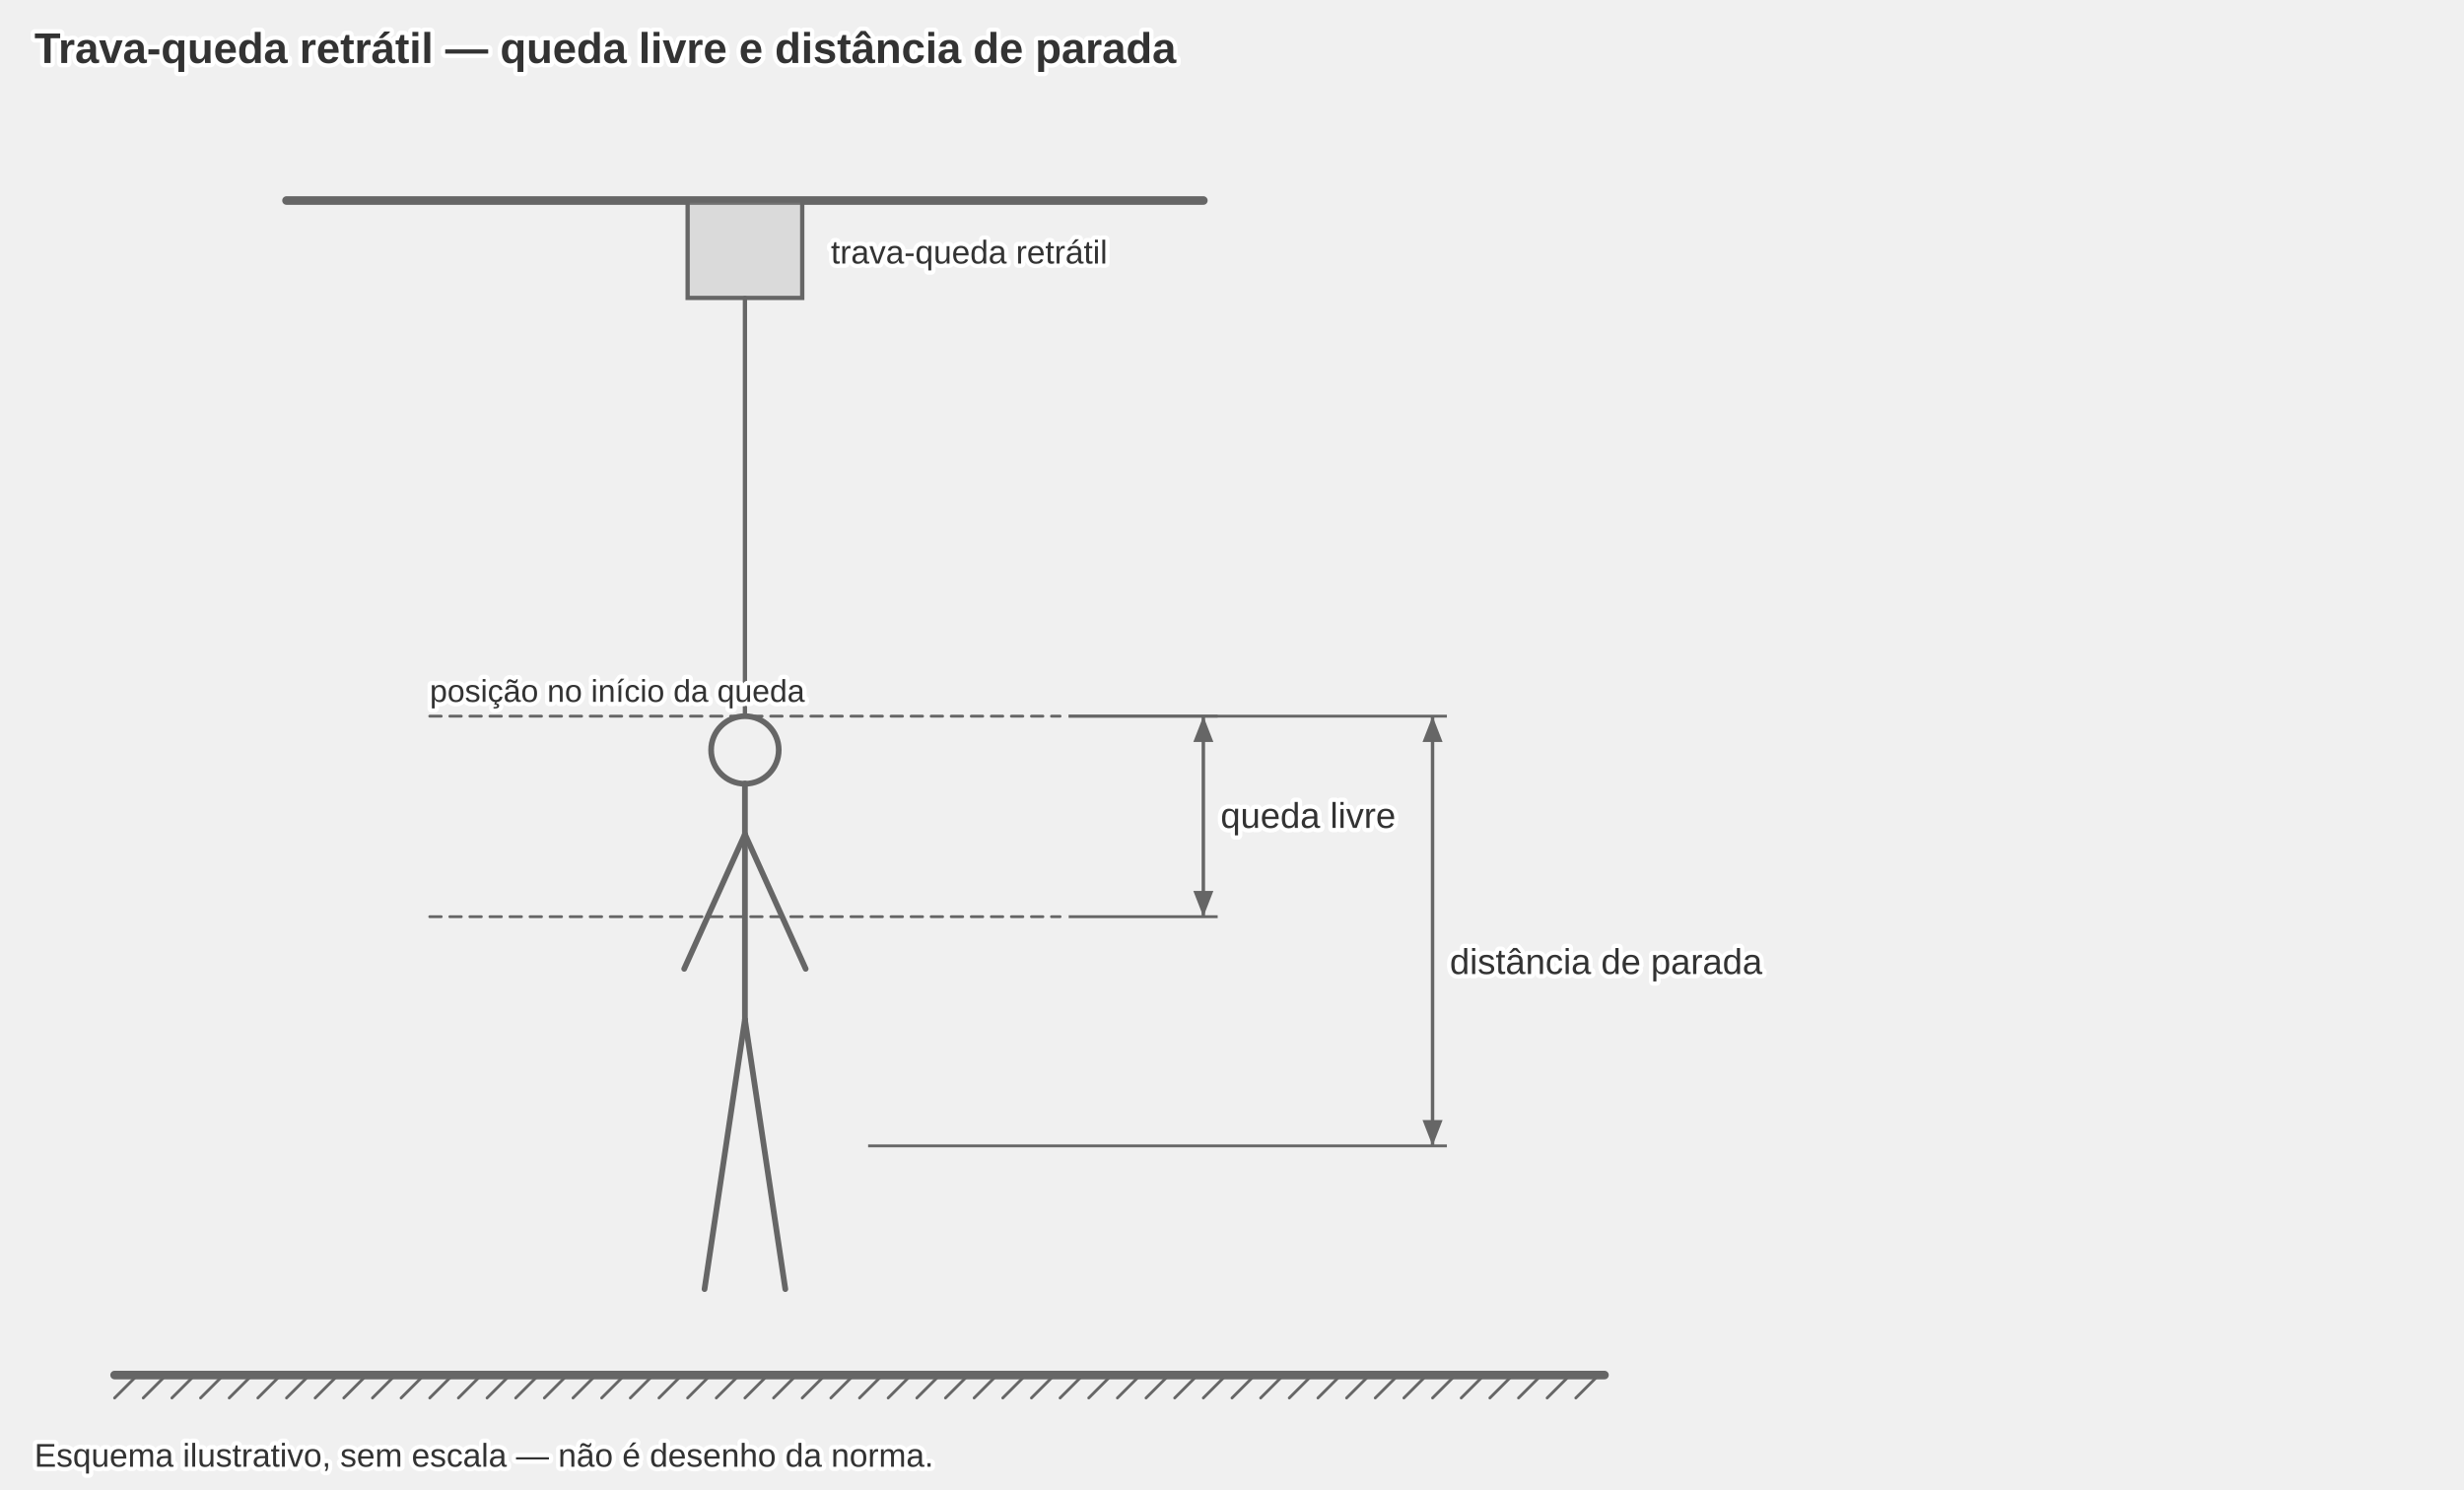
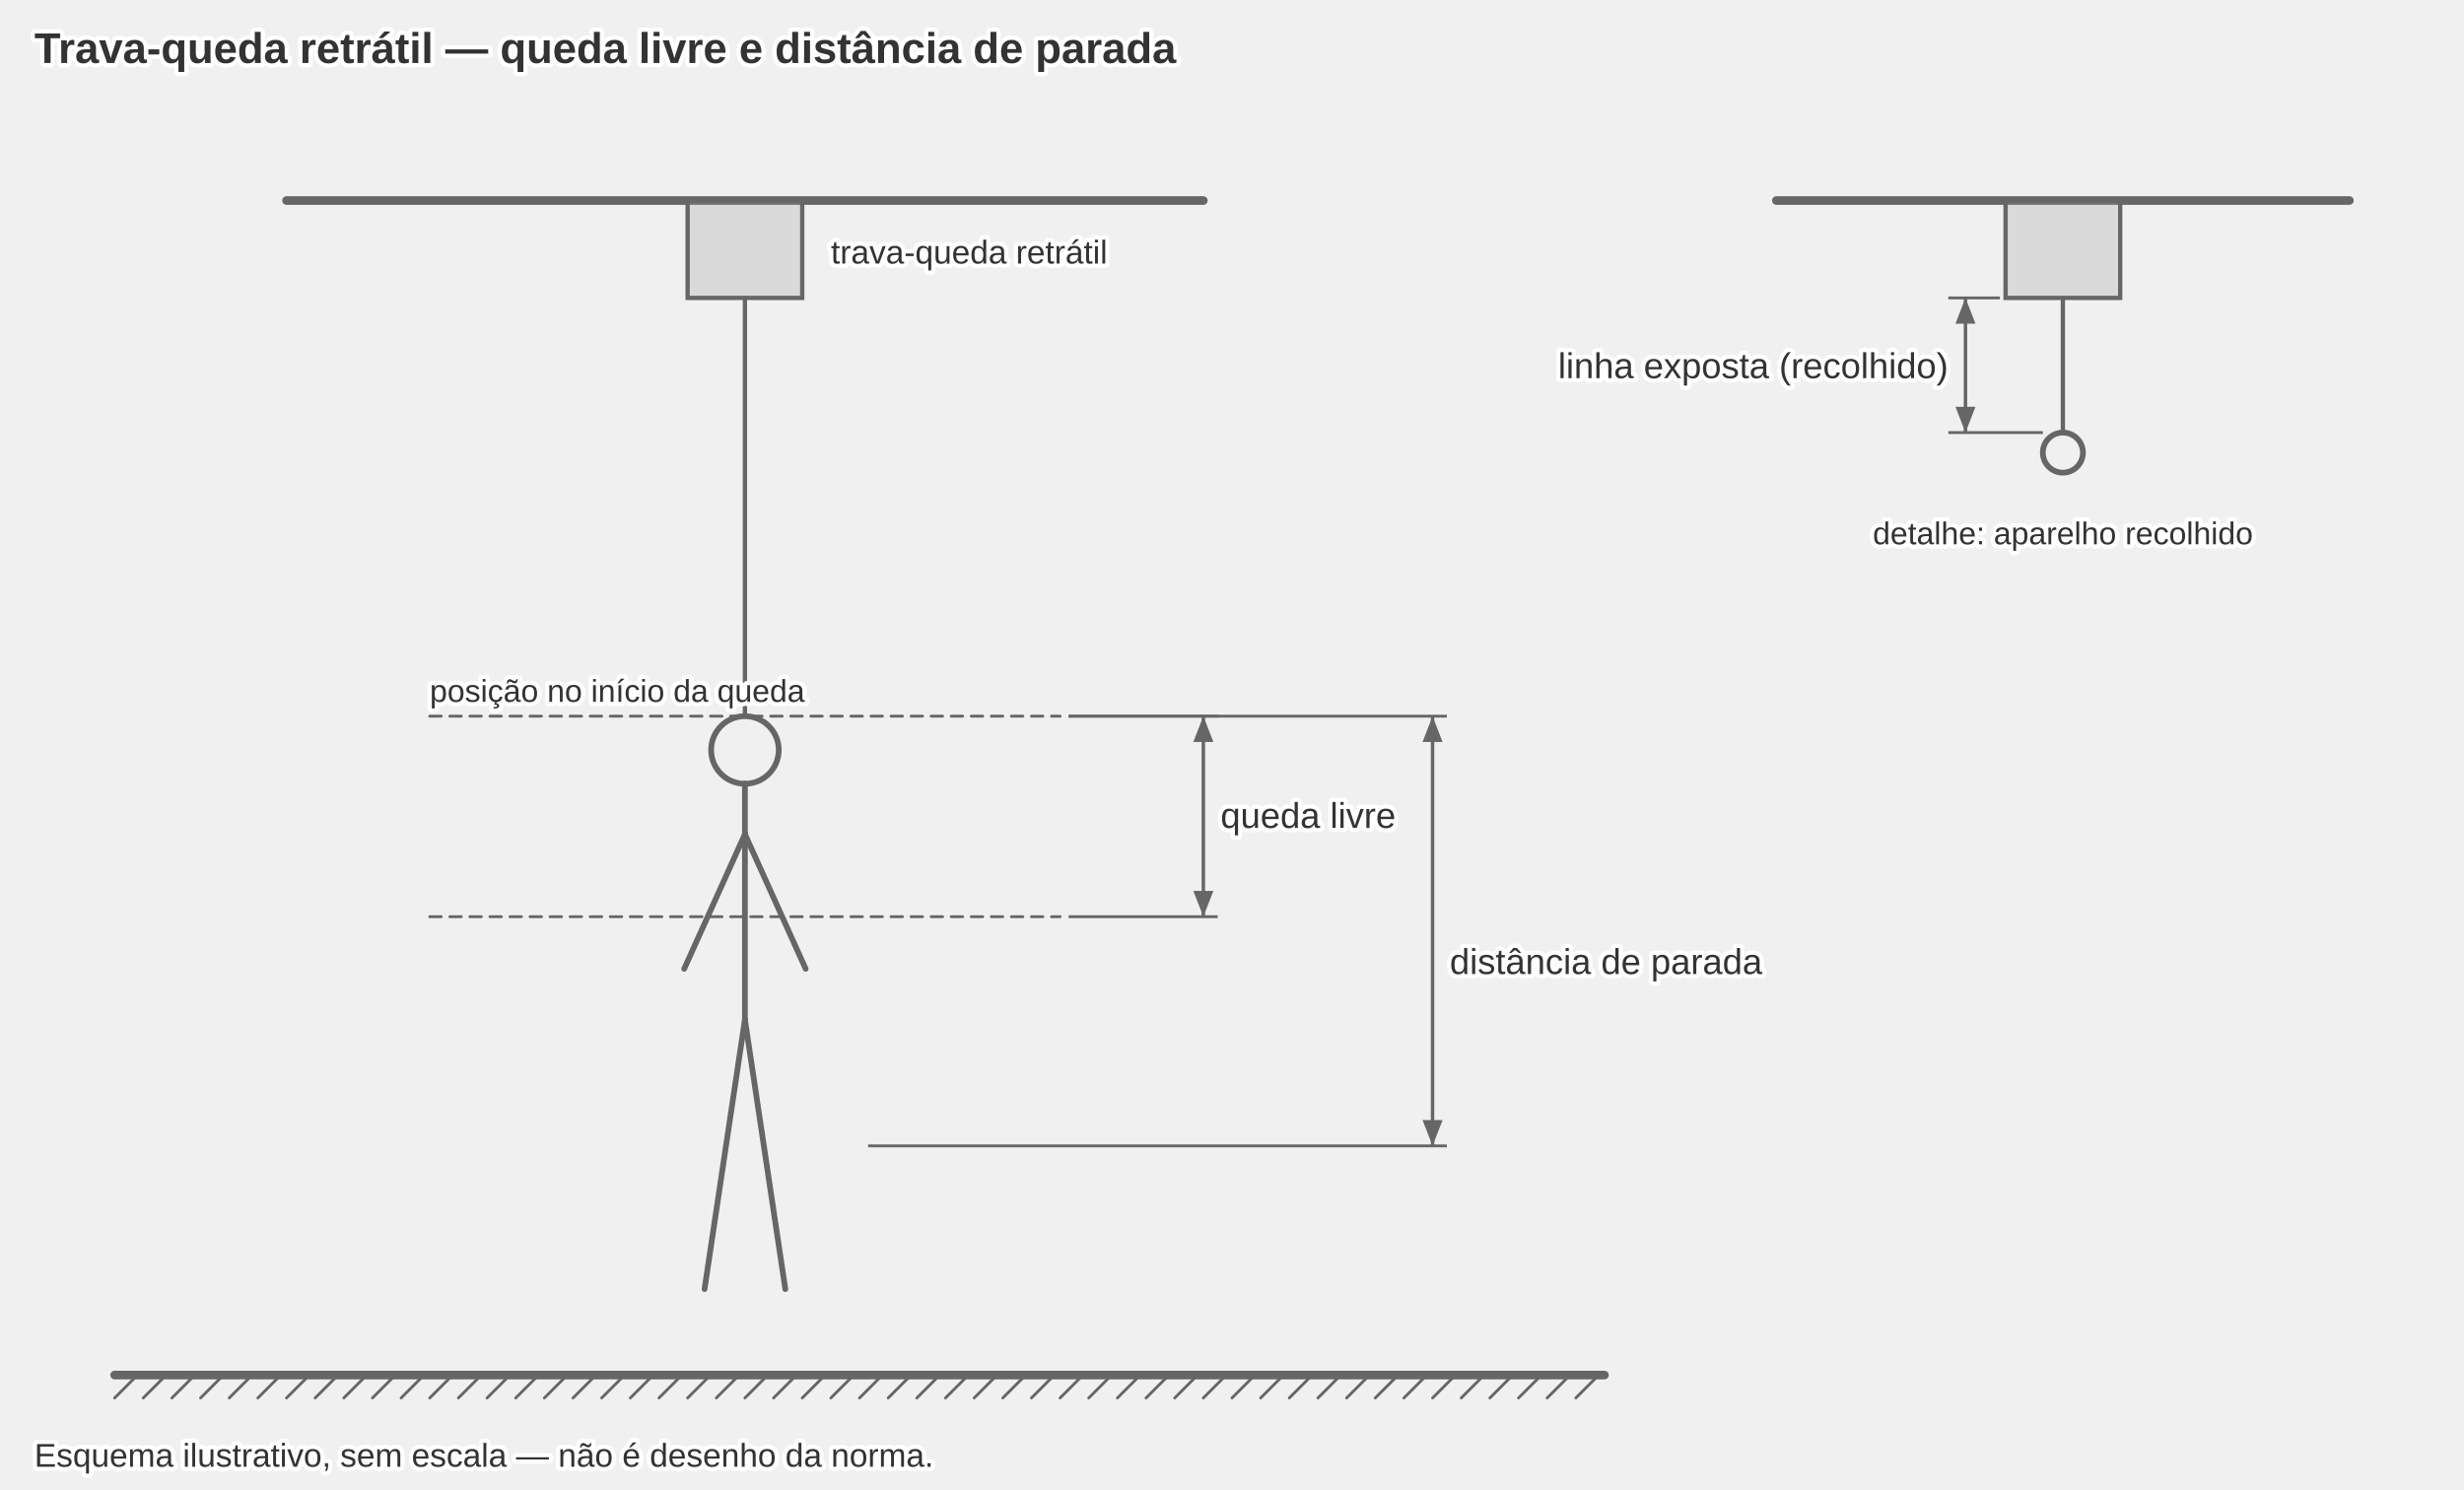
<svg xmlns="http://www.w3.org/2000/svg" viewBox="0 0 860 520" width="860" height="520" role="img" aria-label="Trava-queda retrátil — queda livre e distância de parada">
  <text x="12" y="22" font-size="15" font-weight="bold" font-family="Arial, Helvetica, sans-serif" fill="#333" stroke="#fff" stroke-width="3" paint-order="stroke" stroke-linejoin="round">Trava-queda retrátil — queda livre e distância de parada</text>
  <line x1="100" y1="70" x2="420" y2="70" stroke="#666" stroke-width="3" stroke-linecap="round" />
  <rect x="240" y="70" width="40" height="34" rx="0" fill="#999" fill-opacity="0.25" stroke="#666" stroke-width="1.5" />
  <text x="290" y="92" text-anchor="start" font-size="11.5" font-family="Arial, Helvetica, sans-serif" fill="#333" stroke="#fff" stroke-width="3" paint-order="stroke" stroke-linejoin="round">trava-queda retrátil</text>
  <line x1="260" y1="104" x2="260" y2="250" stroke="#666" stroke-width="1.5" stroke-linecap="round" />
  <circle cx="260" cy="261.8" r="11.8" stroke="#666" stroke-width="2" fill="none" />
  <line x1="260" y1="273.5" x2="260" y2="355.9" stroke="#666" stroke-width="2" stroke-linecap="round" />
  <line x1="260" y1="355.9" x2="245.9" y2="450" stroke="#666" stroke-width="2" stroke-linecap="round" />
  <line x1="260" y1="355.9" x2="274.1" y2="450" stroke="#666" stroke-width="2" stroke-linecap="round" />
  <line x1="260" y1="291.2" x2="238.8" y2="338.2" stroke="#666" stroke-width="2" stroke-linecap="round" />
  <line x1="260" y1="291.2" x2="281.2" y2="338.2" stroke="#666" stroke-width="2" stroke-linecap="round" />
  <line x1="40" y1="480" x2="560" y2="480" stroke="#666" stroke-width="3" stroke-linecap="round" />
  <line x1="47" y1="481" x2="40" y2="488" stroke="#666" stroke-width="1" stroke-linecap="round" />
  <line x1="57" y1="481" x2="50" y2="488" stroke="#666" stroke-width="1" stroke-linecap="round" />
  <line x1="67" y1="481" x2="60" y2="488" stroke="#666" stroke-width="1" stroke-linecap="round" />
  <line x1="77" y1="481" x2="70" y2="488" stroke="#666" stroke-width="1" stroke-linecap="round" />
  <line x1="87" y1="481" x2="80" y2="488" stroke="#666" stroke-width="1" stroke-linecap="round" />
  <line x1="97" y1="481" x2="90" y2="488" stroke="#666" stroke-width="1" stroke-linecap="round" />
  <line x1="107" y1="481" x2="100" y2="488" stroke="#666" stroke-width="1" stroke-linecap="round" />
  <line x1="117" y1="481" x2="110" y2="488" stroke="#666" stroke-width="1" stroke-linecap="round" />
  <line x1="127" y1="481" x2="120" y2="488" stroke="#666" stroke-width="1" stroke-linecap="round" />
  <line x1="137" y1="481" x2="130" y2="488" stroke="#666" stroke-width="1" stroke-linecap="round" />
  <line x1="147" y1="481" x2="140" y2="488" stroke="#666" stroke-width="1" stroke-linecap="round" />
  <line x1="157" y1="481" x2="150" y2="488" stroke="#666" stroke-width="1" stroke-linecap="round" />
  <line x1="167" y1="481" x2="160" y2="488" stroke="#666" stroke-width="1" stroke-linecap="round" />
  <line x1="177" y1="481" x2="170" y2="488" stroke="#666" stroke-width="1" stroke-linecap="round" />
  <line x1="187" y1="481" x2="180" y2="488" stroke="#666" stroke-width="1" stroke-linecap="round" />
  <line x1="197" y1="481" x2="190" y2="488" stroke="#666" stroke-width="1" stroke-linecap="round" />
  <line x1="207" y1="481" x2="200" y2="488" stroke="#666" stroke-width="1" stroke-linecap="round" />
  <line x1="217" y1="481" x2="210" y2="488" stroke="#666" stroke-width="1" stroke-linecap="round" />
  <line x1="227" y1="481" x2="220" y2="488" stroke="#666" stroke-width="1" stroke-linecap="round" />
  <line x1="237" y1="481" x2="230" y2="488" stroke="#666" stroke-width="1" stroke-linecap="round" />
  <line x1="247" y1="481" x2="240" y2="488" stroke="#666" stroke-width="1" stroke-linecap="round" />
  <line x1="257" y1="481" x2="250" y2="488" stroke="#666" stroke-width="1" stroke-linecap="round" />
  <line x1="267" y1="481" x2="260" y2="488" stroke="#666" stroke-width="1" stroke-linecap="round" />
  <line x1="277" y1="481" x2="270" y2="488" stroke="#666" stroke-width="1" stroke-linecap="round" />
  <line x1="287" y1="481" x2="280" y2="488" stroke="#666" stroke-width="1" stroke-linecap="round" />
  <line x1="297" y1="481" x2="290" y2="488" stroke="#666" stroke-width="1" stroke-linecap="round" />
  <line x1="307" y1="481" x2="300" y2="488" stroke="#666" stroke-width="1" stroke-linecap="round" />
  <line x1="317" y1="481" x2="310" y2="488" stroke="#666" stroke-width="1" stroke-linecap="round" />
  <line x1="327" y1="481" x2="320" y2="488" stroke="#666" stroke-width="1" stroke-linecap="round" />
  <line x1="337" y1="481" x2="330" y2="488" stroke="#666" stroke-width="1" stroke-linecap="round" />
  <line x1="347" y1="481" x2="340" y2="488" stroke="#666" stroke-width="1" stroke-linecap="round" />
  <line x1="357" y1="481" x2="350" y2="488" stroke="#666" stroke-width="1" stroke-linecap="round" />
  <line x1="367" y1="481" x2="360" y2="488" stroke="#666" stroke-width="1" stroke-linecap="round" />
  <line x1="377" y1="481" x2="370" y2="488" stroke="#666" stroke-width="1" stroke-linecap="round" />
  <line x1="387" y1="481" x2="380" y2="488" stroke="#666" stroke-width="1" stroke-linecap="round" />
  <line x1="397" y1="481" x2="390" y2="488" stroke="#666" stroke-width="1" stroke-linecap="round" />
  <line x1="407" y1="481" x2="400" y2="488" stroke="#666" stroke-width="1" stroke-linecap="round" />
  <line x1="417" y1="481" x2="410" y2="488" stroke="#666" stroke-width="1" stroke-linecap="round" />
  <line x1="427" y1="481" x2="420" y2="488" stroke="#666" stroke-width="1" stroke-linecap="round" />
  <line x1="437" y1="481" x2="430" y2="488" stroke="#666" stroke-width="1" stroke-linecap="round" />
  <line x1="447" y1="481" x2="440" y2="488" stroke="#666" stroke-width="1" stroke-linecap="round" />
  <line x1="457" y1="481" x2="450" y2="488" stroke="#666" stroke-width="1" stroke-linecap="round" />
  <line x1="467" y1="481" x2="460" y2="488" stroke="#666" stroke-width="1" stroke-linecap="round" />
  <line x1="477" y1="481" x2="470" y2="488" stroke="#666" stroke-width="1" stroke-linecap="round" />
  <line x1="487" y1="481" x2="480" y2="488" stroke="#666" stroke-width="1" stroke-linecap="round" />
  <line x1="497" y1="481" x2="490" y2="488" stroke="#666" stroke-width="1" stroke-linecap="round" />
  <line x1="507" y1="481" x2="500" y2="488" stroke="#666" stroke-width="1" stroke-linecap="round" />
  <line x1="517" y1="481" x2="510" y2="488" stroke="#666" stroke-width="1" stroke-linecap="round" />
  <line x1="527" y1="481" x2="520" y2="488" stroke="#666" stroke-width="1" stroke-linecap="round" />
  <line x1="537" y1="481" x2="530" y2="488" stroke="#666" stroke-width="1" stroke-linecap="round" />
  <line x1="547" y1="481" x2="540" y2="488" stroke="#666" stroke-width="1" stroke-linecap="round" />
  <line x1="557" y1="481" x2="550" y2="488" stroke="#666" stroke-width="1" stroke-linecap="round" />
  <line x1="150" y1="250" x2="370" y2="250" stroke="#666" stroke-width="1" stroke-dasharray="4 3" stroke-linecap="round" />
  <line x1="150" y1="320" x2="370" y2="320" stroke="#666" stroke-width="1" stroke-dasharray="4 3" stroke-linecap="round" />
  <text x="150" y="245" text-anchor="start" font-size="11" font-family="Arial, Helvetica, sans-serif" fill="#333" stroke="#fff" stroke-width="3" paint-order="stroke" stroke-linejoin="round">posição no início da queda</text>
  <g id="cota-queda-livre-srd" class="cota">
    <line x1="373" y1="250" x2="425" y2="250" stroke="#666" stroke-width="1" />
    <line x1="373" y1="320" x2="425" y2="320" stroke="#666" stroke-width="1" />
    <line x1="420" y1="250" x2="420" y2="320" stroke="#666" stroke-width="1.2" />
    <polygon points="420,250 423.5,259 416.5,259" fill="#666" />
    <polygon points="420,320 416.5,311 423.5,311" fill="#666" />
    <text x="426" y="289" text-anchor="start" font-size="12.5" font-family="Arial, Helvetica, sans-serif" fill="#333" stroke="#fff" stroke-width="3" paint-order="stroke" stroke-linejoin="round">queda livre</text>
  </g>
  <g id="cota-parada" class="cota">
    <line x1="373" y1="250" x2="505" y2="250" stroke="#666" stroke-width="1" />
    <line x1="303" y1="400" x2="505" y2="400" stroke="#666" stroke-width="1" />
    <line x1="500" y1="250" x2="500" y2="400" stroke="#666" stroke-width="1.2" />
    <polygon points="500,250 503.5,259 496.5,259" fill="#666" />
    <polygon points="500,400 496.5,391 503.5,391" fill="#666" />
    <text x="506" y="340" text-anchor="start" font-size="12.5" font-family="Arial, Helvetica, sans-serif" fill="#333" stroke="#fff" stroke-width="3" paint-order="stroke" stroke-linejoin="round">distância de parada</text>
  </g>
+   <line x1="620" y1="70" x2="820" y2="70" stroke="#666" stroke-width="3" stroke-linecap="round" />
+   <rect x="700" y="70" width="40" height="34" rx="0" fill="#999" fill-opacity="0.25" stroke="#666" stroke-width="1.5" />
+   <line x1="720" y1="104" x2="720" y2="151" stroke="#666" stroke-width="1.5" stroke-linecap="round" />
+   <circle cx="720" cy="158" r="7" stroke="#666" stroke-width="2" fill="none" />
+   <text x="720" y="190" text-anchor="middle" font-size="11" font-family="Arial, Helvetica, sans-serif" fill="#333" stroke="#fff" stroke-width="3" paint-order="stroke" stroke-linejoin="round">detalhe: aparelho recolhido</text>
+   <g id="cota-linha-recolhida" class="cota">
+     <line x1="698" y1="104" x2="680" y2="104" stroke="#666" stroke-width="1" />
+     <line x1="713" y1="151" x2="680" y2="151" stroke="#666" stroke-width="1" />
+     <line x1="686" y1="104" x2="686" y2="151" stroke="#666" stroke-width="1.2" />
+     <polygon points="686,104 689.5,113 682.5,113" fill="#666" />
+     <polygon points="686,151 682.5,142 689.5,142" fill="#666" />
+     <text x="680" y="132" text-anchor="end" font-size="12.5" font-family="Arial, Helvetica, sans-serif" fill="#333" stroke="#fff" stroke-width="3" paint-order="stroke" stroke-linejoin="round">linha exposta (recolhido)</text>
+   </g>
  <text x="12" y="512" font-size="11.5" font-family="Arial, Helvetica, sans-serif" fill="#333" stroke="#fff" stroke-width="3" paint-order="stroke" stroke-linejoin="round">Esquema ilustrativo, sem escala — não é desenho da norma.</text>
</svg>
